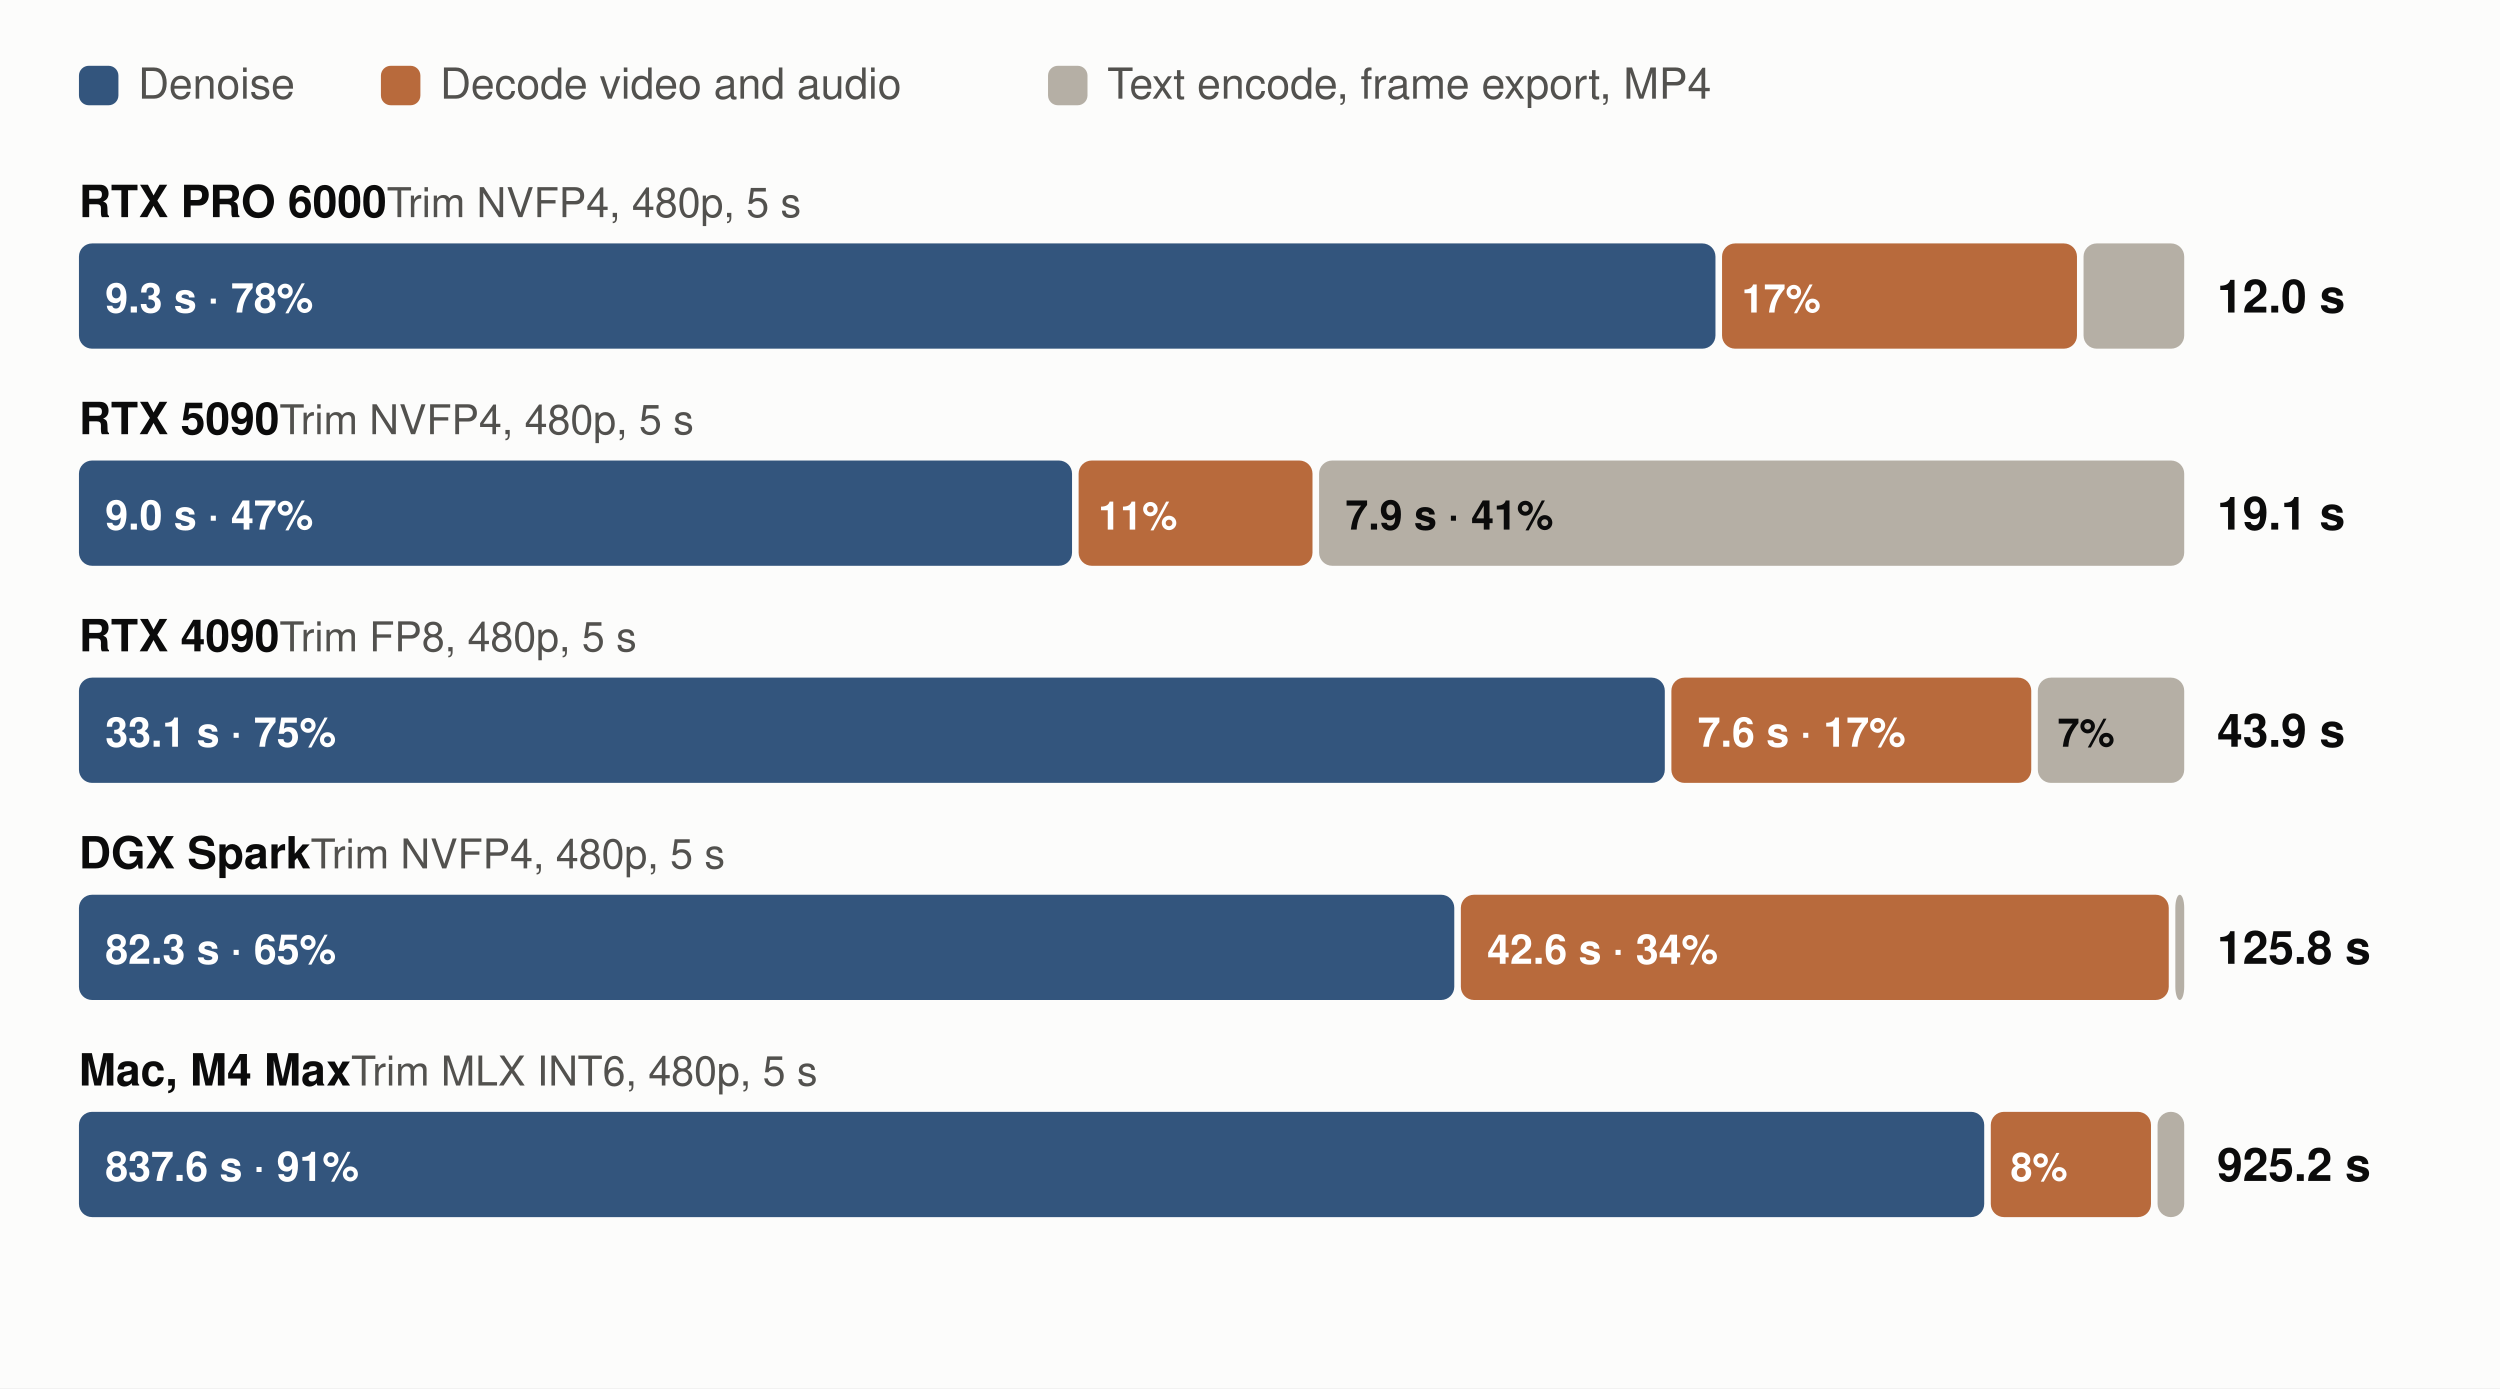
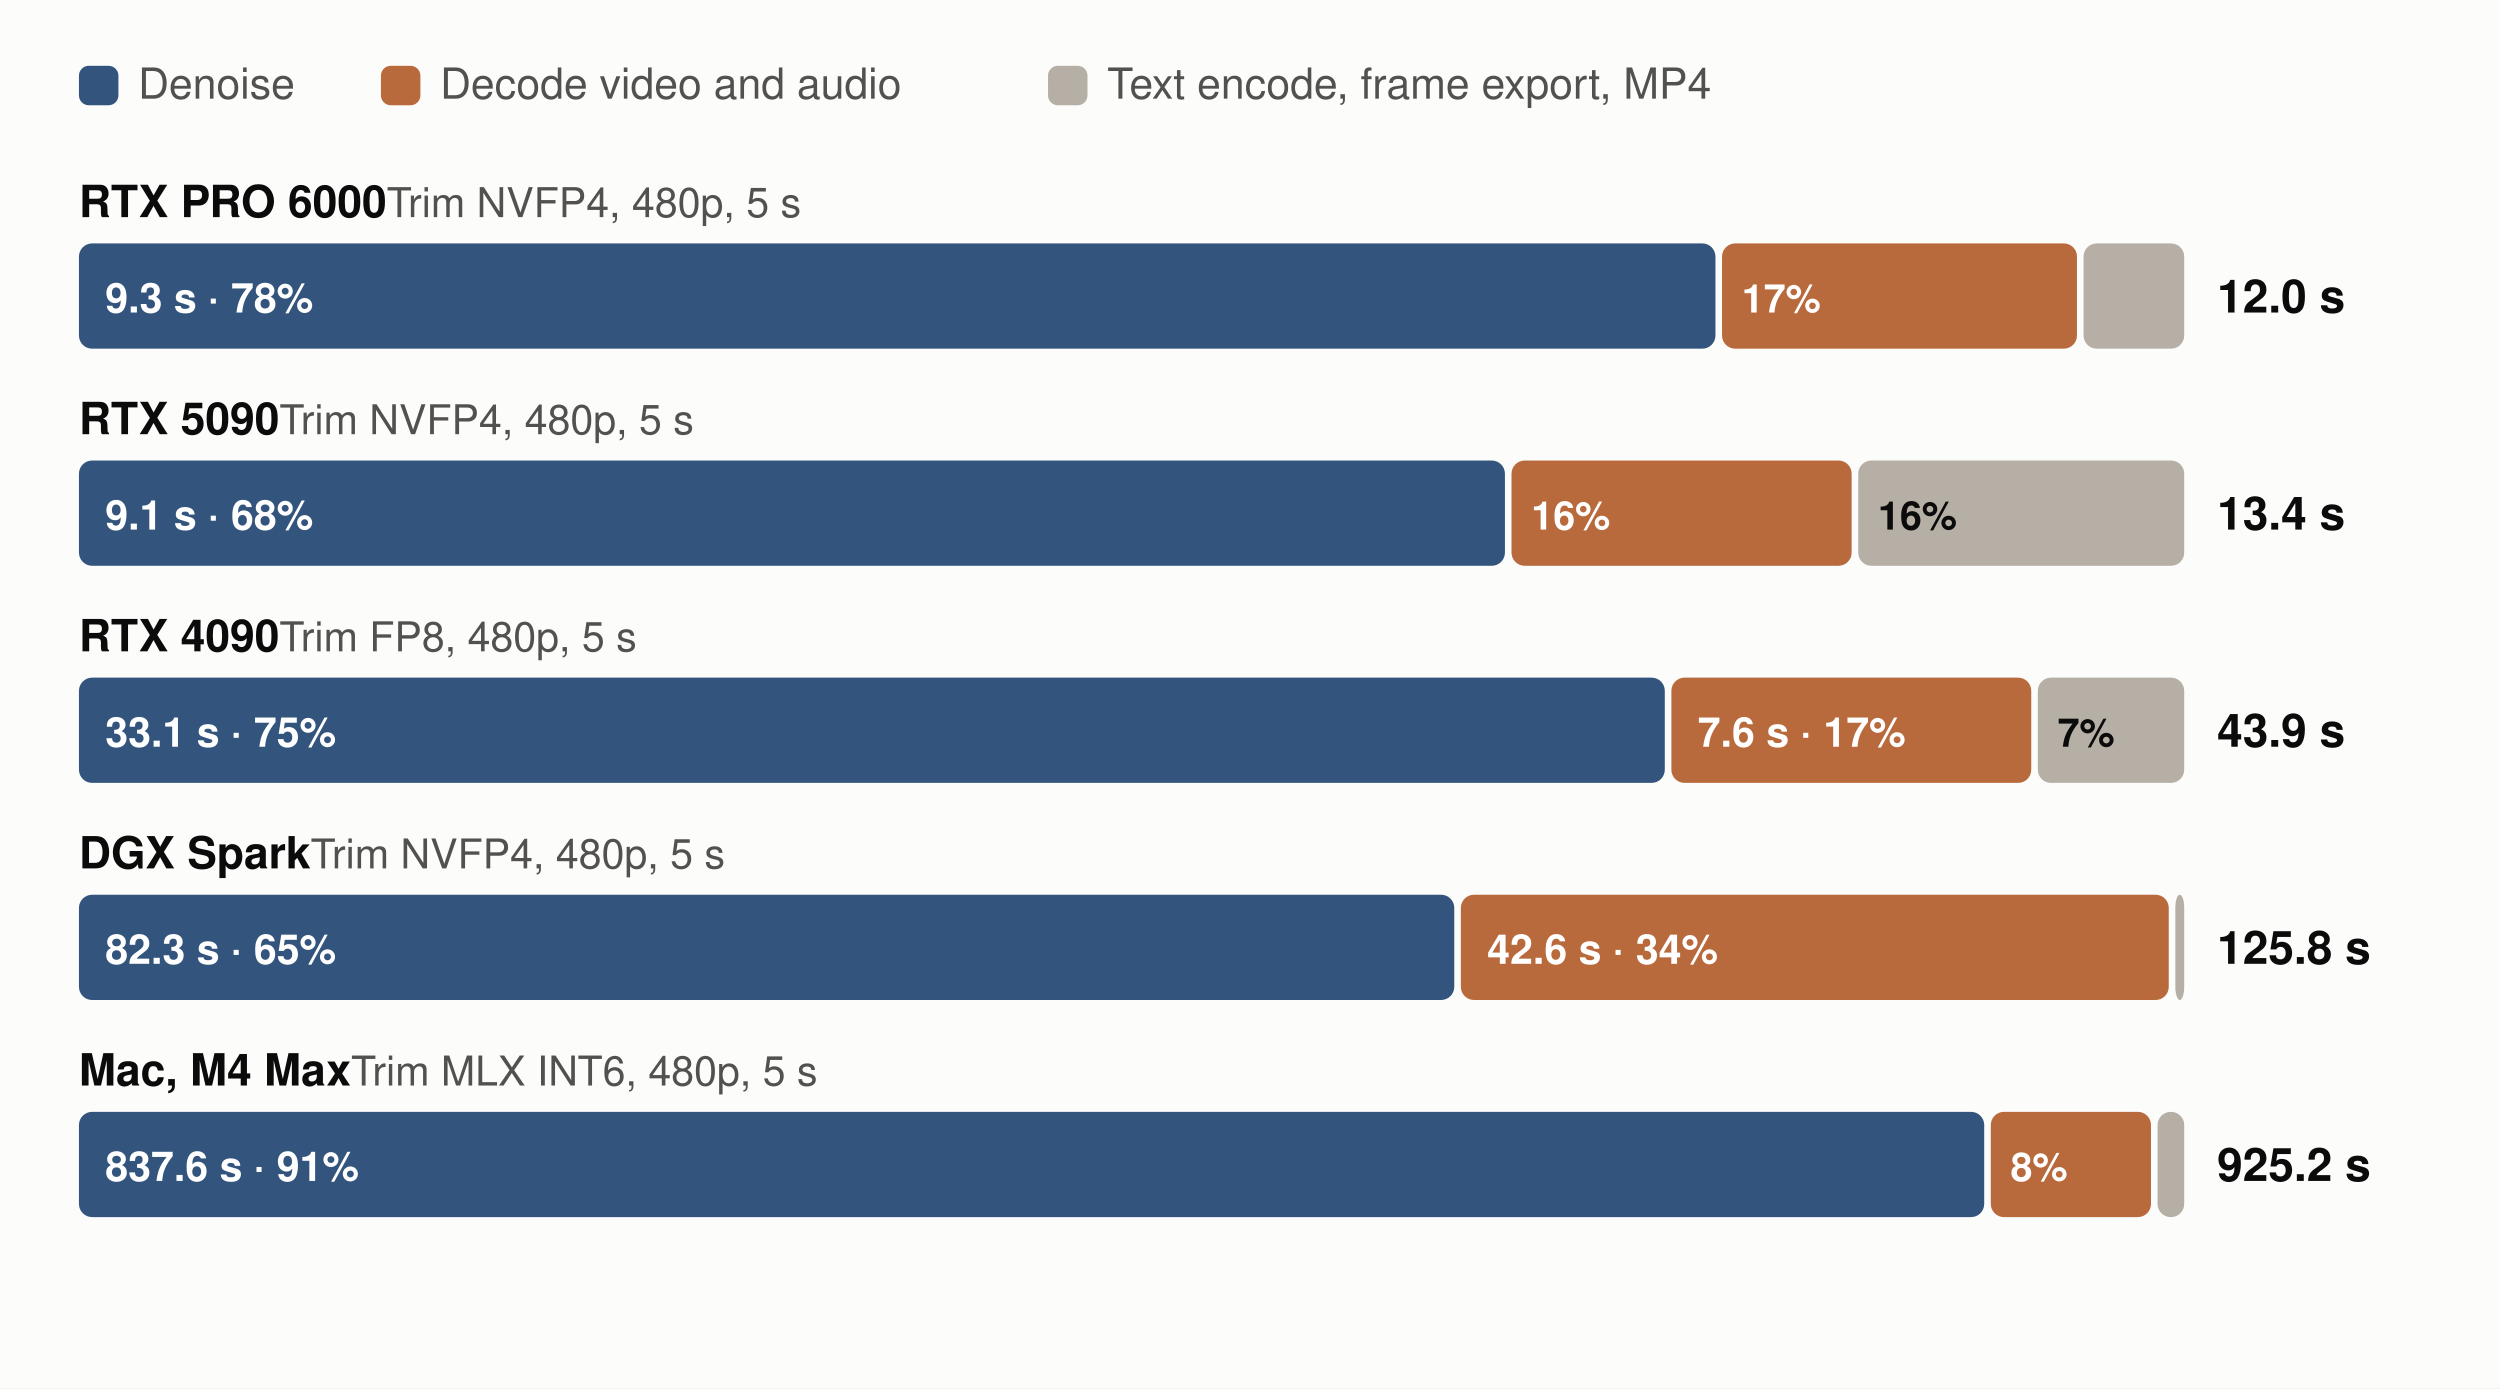
<svg xmlns="http://www.w3.org/2000/svg" width="760" height="422" viewBox="0 0 760 422" role="img" aria-labelledby="t d">
  <style>
  .bg{fill:#fcfcfb} .t1{fill:#0b0b0b} .t2{fill:#52514e} .grid{stroke:#e4e3de} .axis{stroke:#9b9a95}
  .s1{fill:#33557d} .s2{fill:#b86a3c} .s3{fill:#b5afa5} .drop{fill:#b0463c} .ref{stroke:#52514e}
  .gap{stroke:#fcfcfb} .on{fill:#ffffff} .on3{fill:#0b0b0b} .est{fill:none;stroke:#52514e}
  .ring{fill:none;stroke:#0b0b0b}
  text{font-family:-apple-system,BlinkMacSystemFont,"Segoe UI",Helvetica,Arial,sans-serif}
  @media (prefers-color-scheme: dark){
    .bg{fill:#1a1a19} .t1{fill:#ffffff} .t2{fill:#c3c2b7} .grid{stroke:#2e2e2c} .axis{stroke:#6b6a66}
    .s1{fill:#7393bb} .s2{fill:#c27448} .s3{fill:#69655e} .drop{fill:#c9605a} .ref{stroke:#c3c2b7}
    .gap{stroke:#1a1a19} .on{fill:#0b0b0b} .on3{fill:#ffffff} .est{fill:none;stroke:#c3c2b7}
    .ring{fill:none;stroke:#ffffff}
  }
</style>
  <rect class="bg" width="760" height="422" />
  <rect class="s1" x="24" y="20" width="12" height="12" rx="3" />
  <text class="t2" x="42" y="30" font-size="13">Denoise</text>
  <rect class="s2" x="115.8" y="20" width="12" height="12" rx="3" />
  <text class="t2" x="133.8" y="30" font-size="13">Decode video and audio</text>
  <rect class="s3" x="318.6" y="20" width="12" height="12" rx="3" />
  <text class="t2" x="336.6" y="30" font-size="13">Text encode, frame export, MP4</text>
  <text class="t1" x="24" y="66" font-size="13.5" font-weight="600">RTX PRO 6000<tspan class="t2" font-weight="400" font-size="12.5">  Trim NVFP4, 480p, 5 s</tspan>
  </text>
  <rect class="s1" x="24.0" y="74" width="497.5" height="32" rx="4" />
  <text class="on" x="32.0" y="95" font-size="12.5" font-weight="600">9.3 s · 78%</text>
  <rect class="s2" x="523.5" y="74" width="107.9" height="32" rx="4" />
  <text class="on" x="529.5" y="95" font-size="12" font-weight="600">17%</text>
  <rect class="s3" x="633.4" y="74" width="30.6" height="32" rx="4" />
  <text class="t1" x="674.0" y="95" font-size="14" font-weight="700">12.0 s</text>
  <text class="t1" x="24" y="132" font-size="13.5" font-weight="600">RTX 5090<tspan class="t2" font-weight="400" font-size="12.5">  Trim NVFP4, 480p, 5 s</tspan>
  </text>
-   <rect class="s1" x="24.0" y="140" width="301.9" height="32" rx="4" />
-   <text class="on" x="32.0" y="161" font-size="12.5" font-weight="600">9.0 s · 47%</text>
-   <rect class="s2" x="327.9" y="140" width="71.1" height="32" rx="4" />
-   <text class="on" x="333.9" y="161" font-size="12" font-weight="600">11%</text>
-   <rect class="s3" x="401.0" y="140" width="263.0" height="32" rx="4" />
-   <text class="on3" x="409.0" y="161" font-size="12.5" font-weight="600">7.9 s · 41%</text>
-   <text class="t1" x="674.0" y="161" font-size="14" font-weight="700">19.1 s</text>
+   <rect class="s1" x="24.0" y="140" width="433.5" height="32" rx="4" />
+   <text class="on" x="32.0" y="161" font-size="12.5" font-weight="600">9.1 s · 68%</text>
+   <rect class="s2" x="459.5" y="140" width="103.4" height="32" rx="4" />
+   <text class="on" x="465.5" y="161" font-size="12" font-weight="600">16%</text>
+   <rect class="s3" x="564.9" y="140" width="99.1" height="32" rx="4" />
+   <text class="on3" x="570.9" y="161" font-size="12" font-weight="600">16%</text>
+   <text class="t1" x="674.0" y="161" font-size="14" font-weight="700">13.4 s</text>
  <text class="t1" x="24" y="198" font-size="13.5" font-weight="600">RTX 4090<tspan class="t2" font-weight="400" font-size="12.5">  Trim FP8, 480p, 5 s</tspan>
  </text>
  <rect class="s1" x="24.0" y="206" width="482.1" height="32" rx="4" />
  <text class="on" x="32.0" y="227" font-size="12.5" font-weight="600">33.1 s · 75%</text>
  <rect class="s2" x="508.1" y="206" width="109.4" height="32" rx="4" />
  <text class="on" x="516.1" y="227" font-size="12.5" font-weight="600">7.6 s · 17%</text>
  <rect class="s3" x="619.5" y="206" width="44.5" height="32" rx="4" />
  <text class="on3" x="625.5" y="227" font-size="12" font-weight="600">7%</text>
  <text class="t1" x="674.0" y="227" font-size="14" font-weight="700">43.9 s</text>
  <text class="t1" x="24" y="264" font-size="13.5" font-weight="600">DGX Spark<tspan class="t2" font-weight="400" font-size="12.5">  Trim NVFP4, 480p, 5 s</tspan>
  </text>
  <rect class="s1" x="24.0" y="272" width="418.1" height="32" rx="4" />
  <text class="on" x="32.0" y="293" font-size="12.5" font-weight="600">82.3 s · 65%</text>
  <rect class="s2" x="444.1" y="272" width="215.2" height="32" rx="4" />
  <text class="on" x="452.1" y="293" font-size="12.5" font-weight="600">42.6 s · 34%</text>
  <rect class="s3" x="661.3" y="272" width="2.7" height="32" rx="4" />
  <text class="t1" x="674.0" y="293" font-size="14" font-weight="700">125.8 s</text>
  <text class="t1" x="24" y="330" font-size="13.5" font-weight="600">Mac, M4 Max<tspan class="t2" font-weight="400" font-size="12.5">  Trim MLX INT6, 480p, 5 s</tspan>
  </text>
  <rect class="s1" x="24.0" y="338" width="579.2" height="32" rx="4" />
  <text class="on" x="32.0" y="359" font-size="12.5" font-weight="600">837.6 s · 91%</text>
  <rect class="s2" x="605.2" y="338" width="48.7" height="32" rx="4" />
  <text class="on" x="611.2" y="359" font-size="12" font-weight="600">8%</text>
  <rect class="s3" x="655.9" y="338" width="8.1" height="32" rx="4" />
  <text class="t1" x="674.0" y="359" font-size="14" font-weight="700">925.2 s</text>
</svg>
